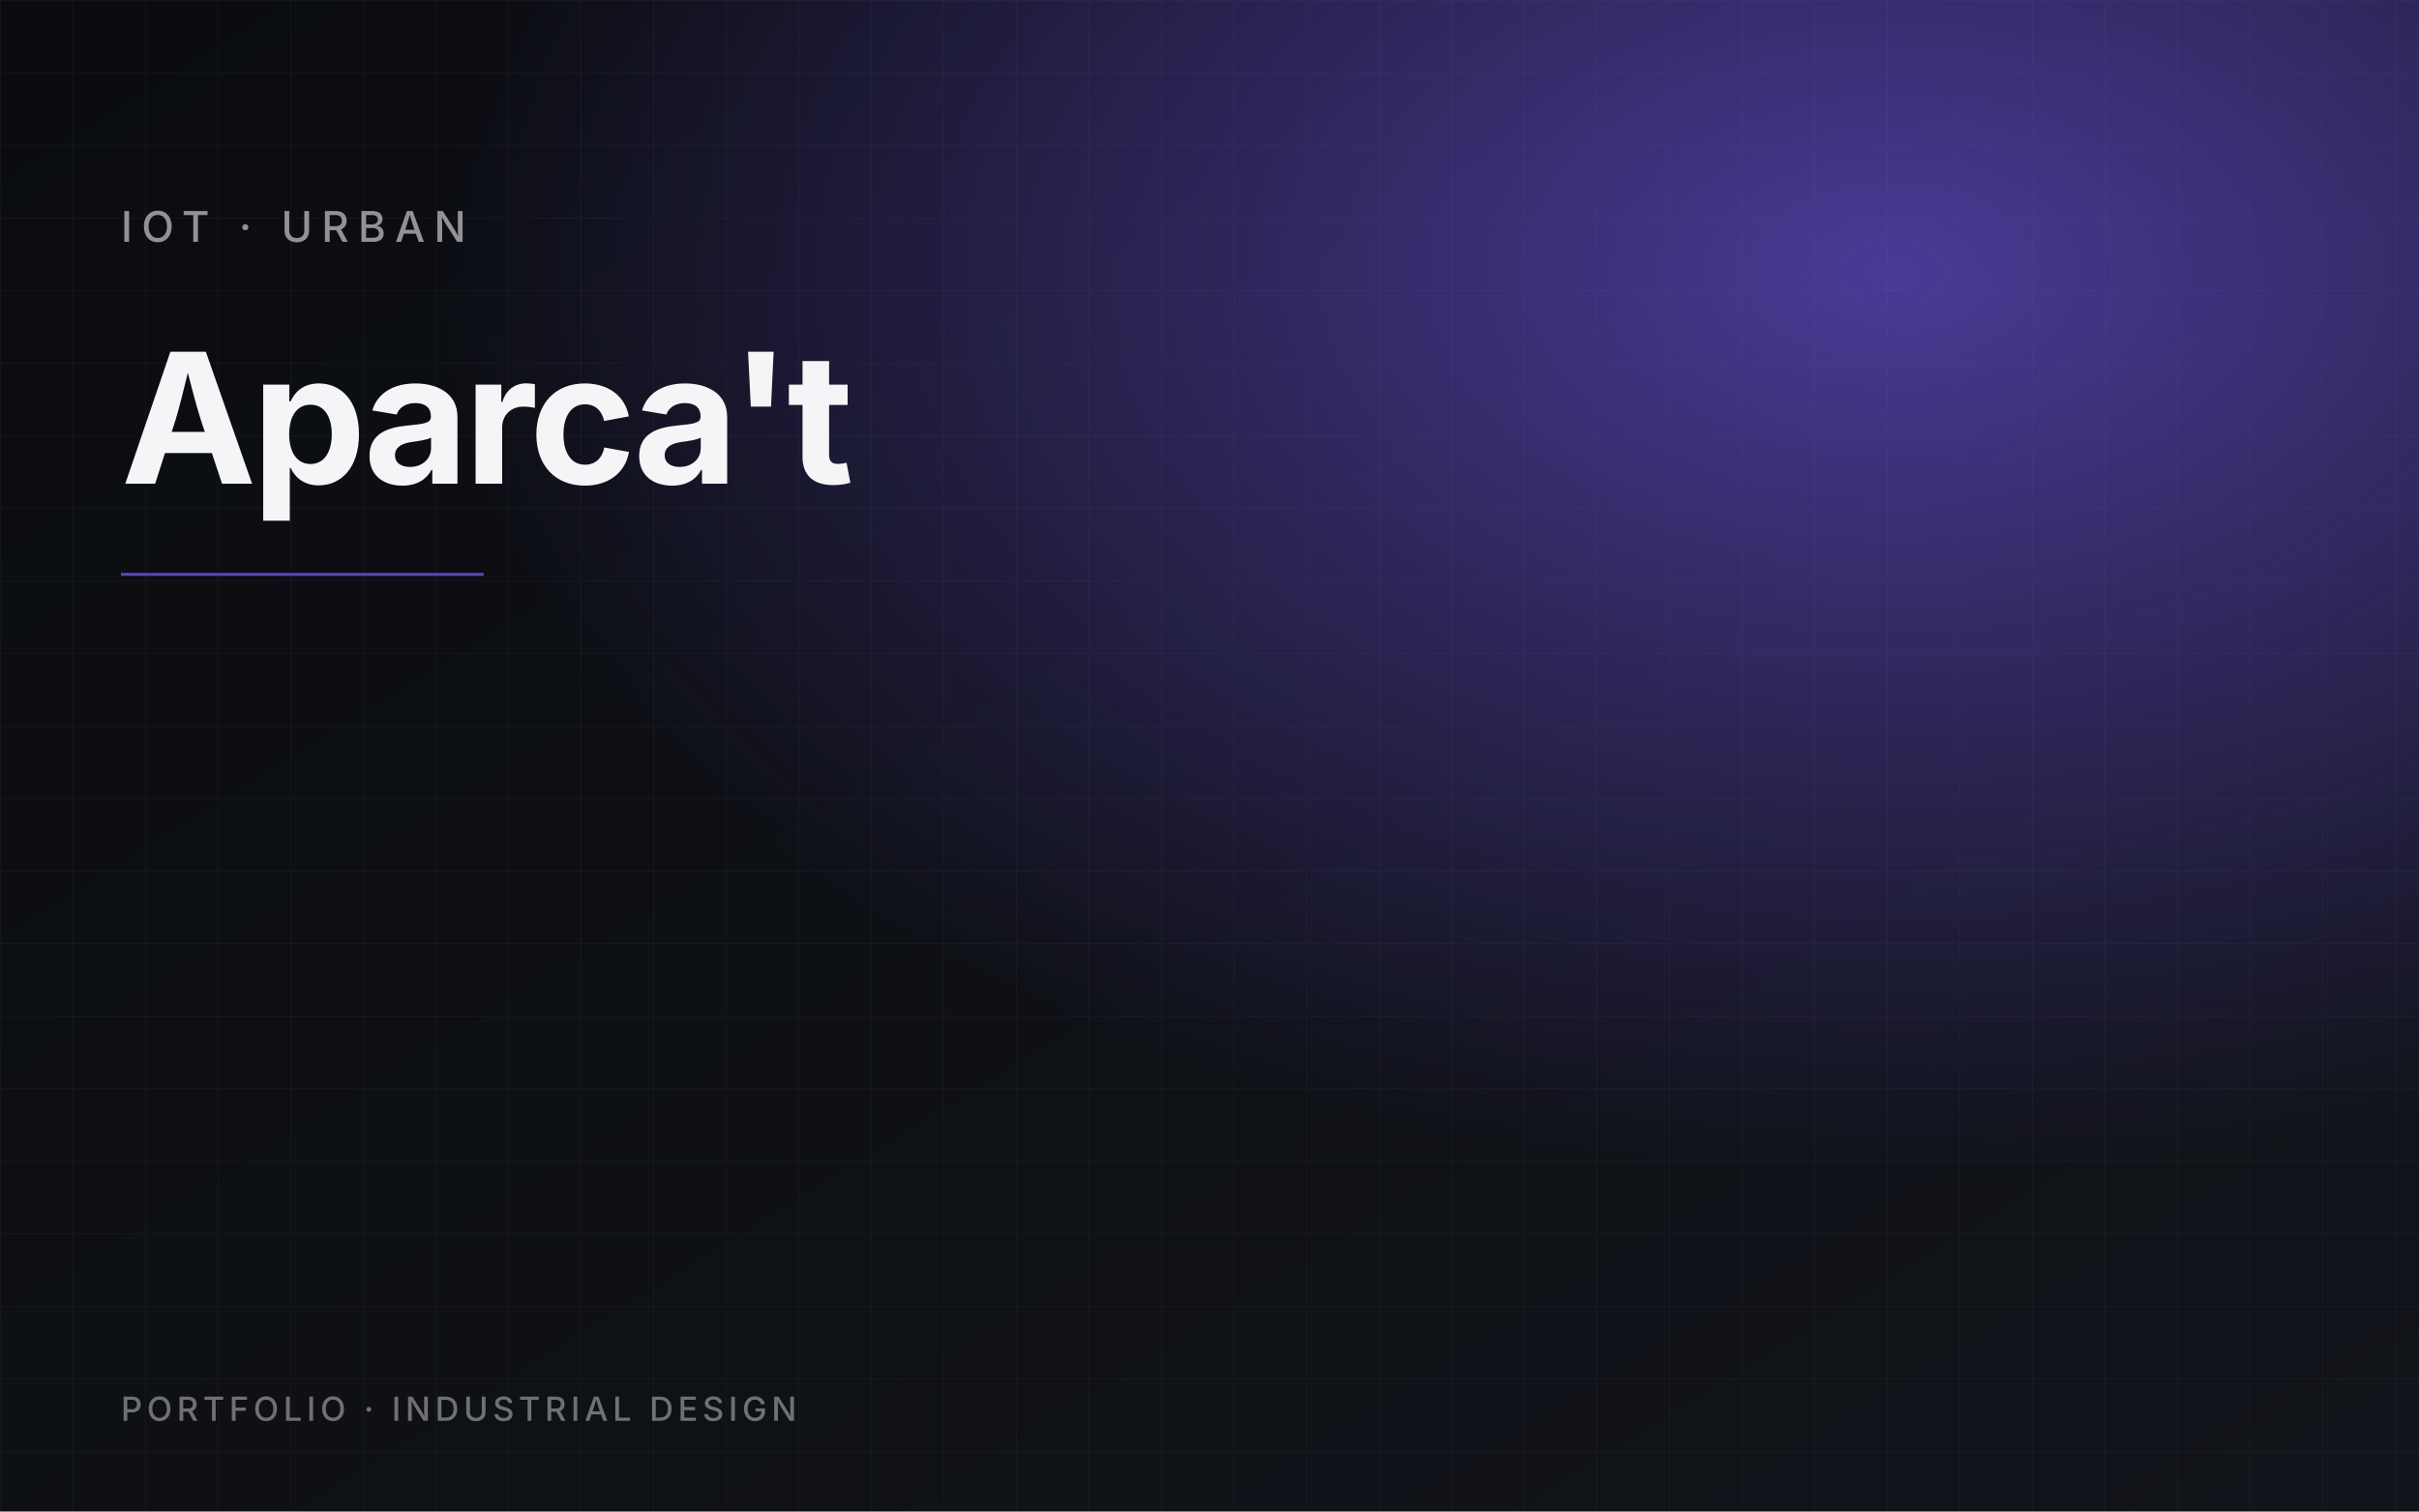
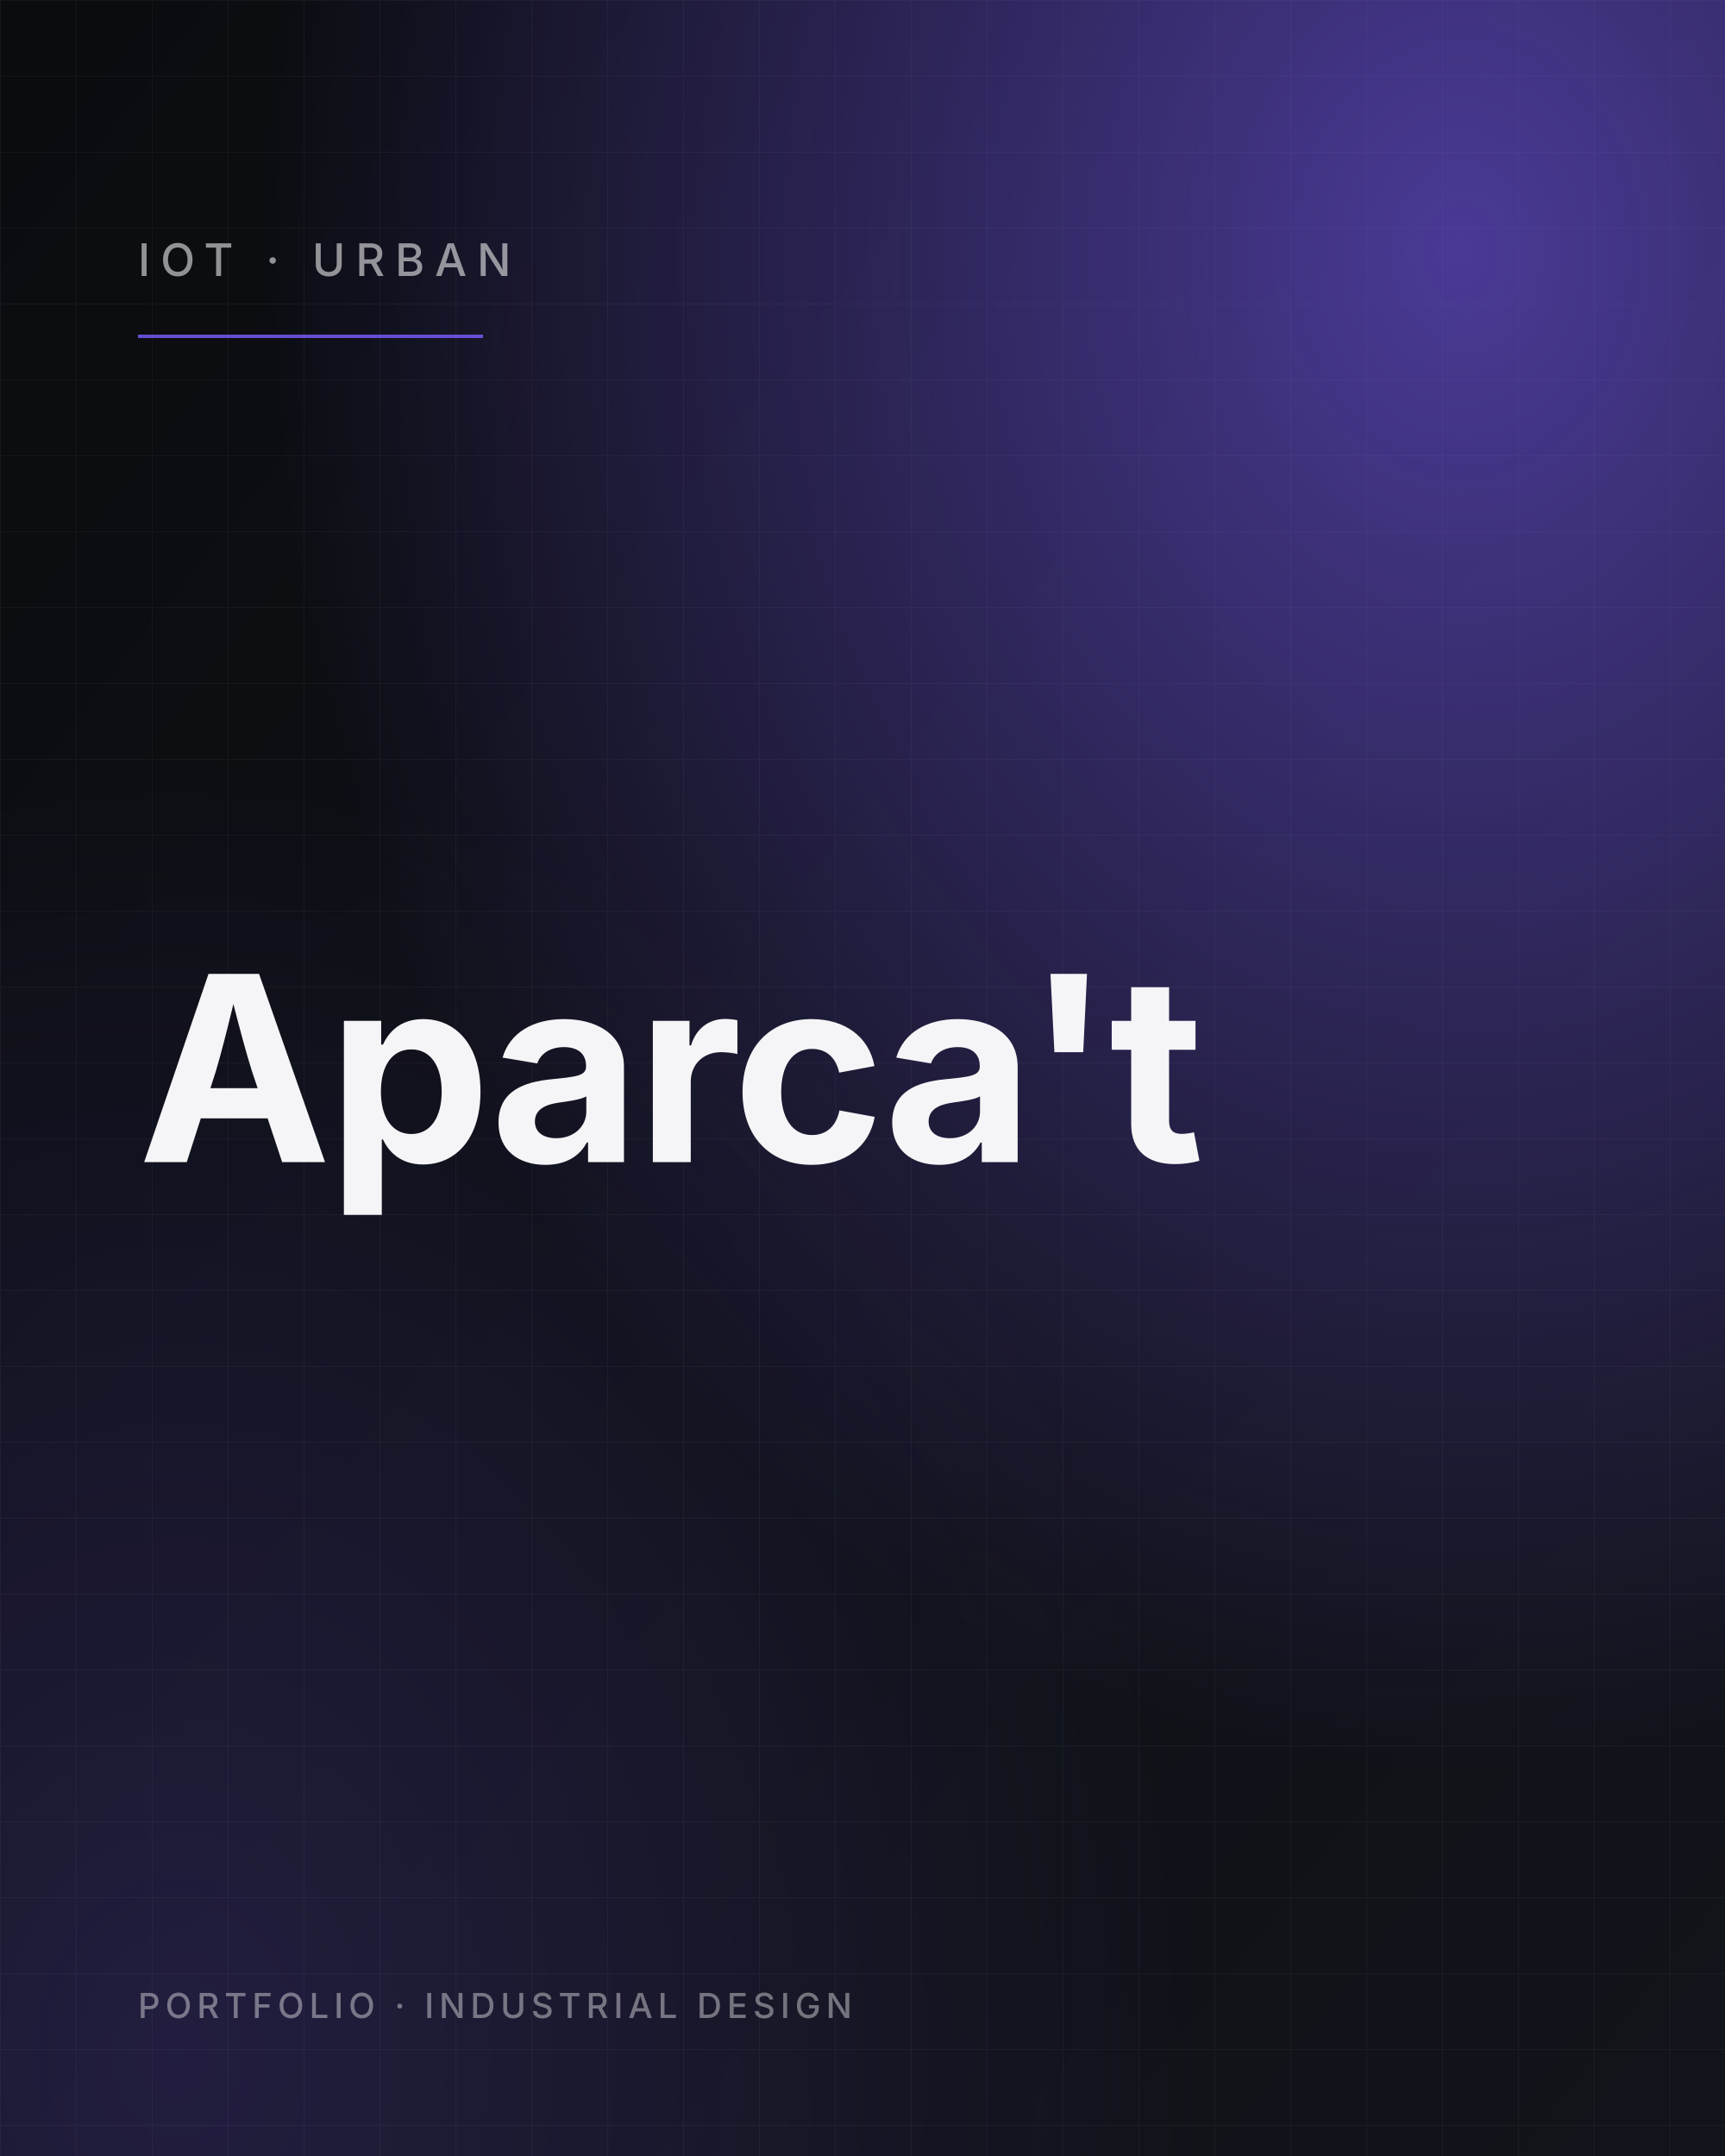
- <svg xmlns="http://www.w3.org/2000/svg" viewBox="0 0 1600 1000" preserveAspectRatio="xMidYMid slice">
+ <svg xmlns="http://www.w3.org/2000/svg" viewBox="0 0 1000 1250" preserveAspectRatio="xMidYMid slice">
  <defs>
    <linearGradient id="bg" x1="0" y1="0" x2="1" y2="1">
      <stop offset="0" stop-color="#0a0c10" />
      <stop offset="1" stop-color="#11141a" />
    </linearGradient>
-     <radialGradient id="glow" cx="0.78" cy="0.18" r="0.6">
+     <radialGradient id="glow" cx="0.85" cy="0.12" r="0.7">
      <stop offset="0" stop-color="#7c5cff" stop-opacity="0.55" />
      <stop offset="1" stop-color="#7c5cff" stop-opacity="0" />
    </radialGradient>
-     <pattern id="grid" width="48" height="48" patternUnits="userSpaceOnUse">
-       <path d="M48 0H0V48" fill="none" stroke="rgba(255,255,255,0.04)" stroke-width="1" />
+     <radialGradient id="glow2" cx="0.1" cy="0.95" r="0.6">
+       <stop offset="0" stop-color="#7c5cff" stop-opacity="0.18" />
+       <stop offset="1" stop-color="#7c5cff" stop-opacity="0" />
+     </radialGradient>
+     <pattern id="grid" width="44" height="44" patternUnits="userSpaceOnUse">
+       <path d="M44 0H0V44" fill="none" stroke="rgba(255,255,255,0.045)" stroke-width="1" />
    </pattern>
  </defs>
-   <rect width="1600" height="1000" fill="url(#bg)" />
-   <rect width="1600" height="1000" fill="url(#grid)" />
-   <rect width="1600" height="1000" fill="url(#glow)" />
+   <rect width="1000" height="1250" fill="url(#bg)" />
+   <rect width="1000" height="1250" fill="url(#grid)" />
+   <rect width="1000" height="1250" fill="url(#glow)" />
+   <rect width="1000" height="1250" fill="url(#glow2)" />
  <g font-family="Inter, system-ui, sans-serif" fill="#f5f5f7">
-     <text x="80" y="160" font-size="28" letter-spacing="6" fill="rgba(255,255,255,0.55)" font-weight="500">IOT · URBAN</text>
-     <text x="80" y="320" font-size="120" font-weight="700" letter-spacing="-3">Aparca't</text>
-     <text x="80" y="940" font-size="22" letter-spacing="3" fill="rgba(255,255,255,0.4)" font-weight="500">PORTFOLIO · INDUSTRIAL DESIGN</text>
-   </g>
-   <g stroke="#7c5cff" stroke-width="2" fill="none" opacity="0.7">
-     <line x1="80" y1="380" x2="320" y2="380" />
+     <text x="80" y="160" font-size="26" letter-spacing="6" fill="rgba(255,255,255,0.55)" font-weight="500">IOT · URBAN</text>
+     <line x1="80" y1="195" x2="280" y2="195" stroke="#7c5cff" stroke-width="2" opacity="0.8" />
+     <text x="80" y="673.75" font-size="150" font-weight="700" letter-spacing="-2">
+       <tspan x="80" dy="0">Aparca't</tspan>
+     </text>
+     <text x="80" y="1170" font-size="20" letter-spacing="3" fill="rgba(255,255,255,0.4)" font-weight="500">PORTFOLIO · INDUSTRIAL DESIGN</text>
  </g>
</svg>
